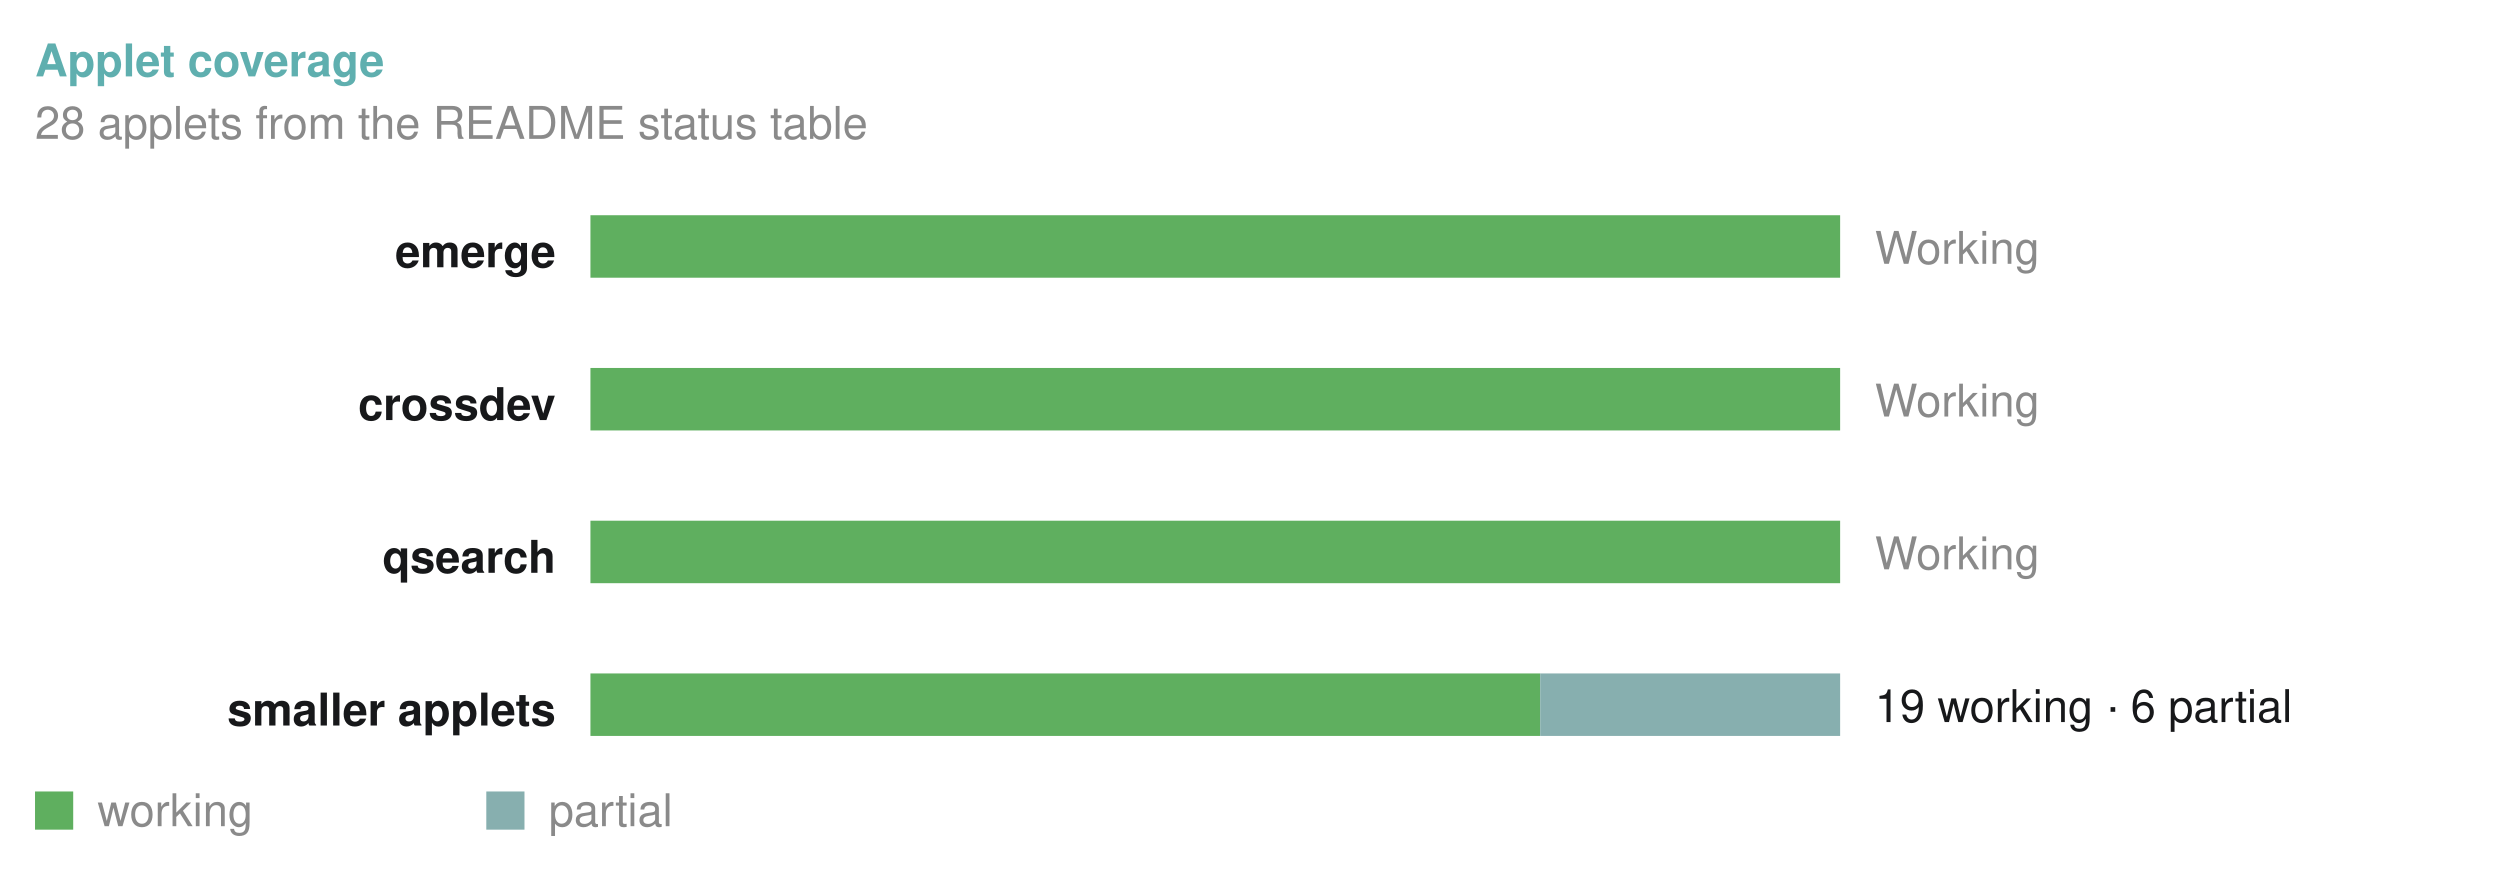
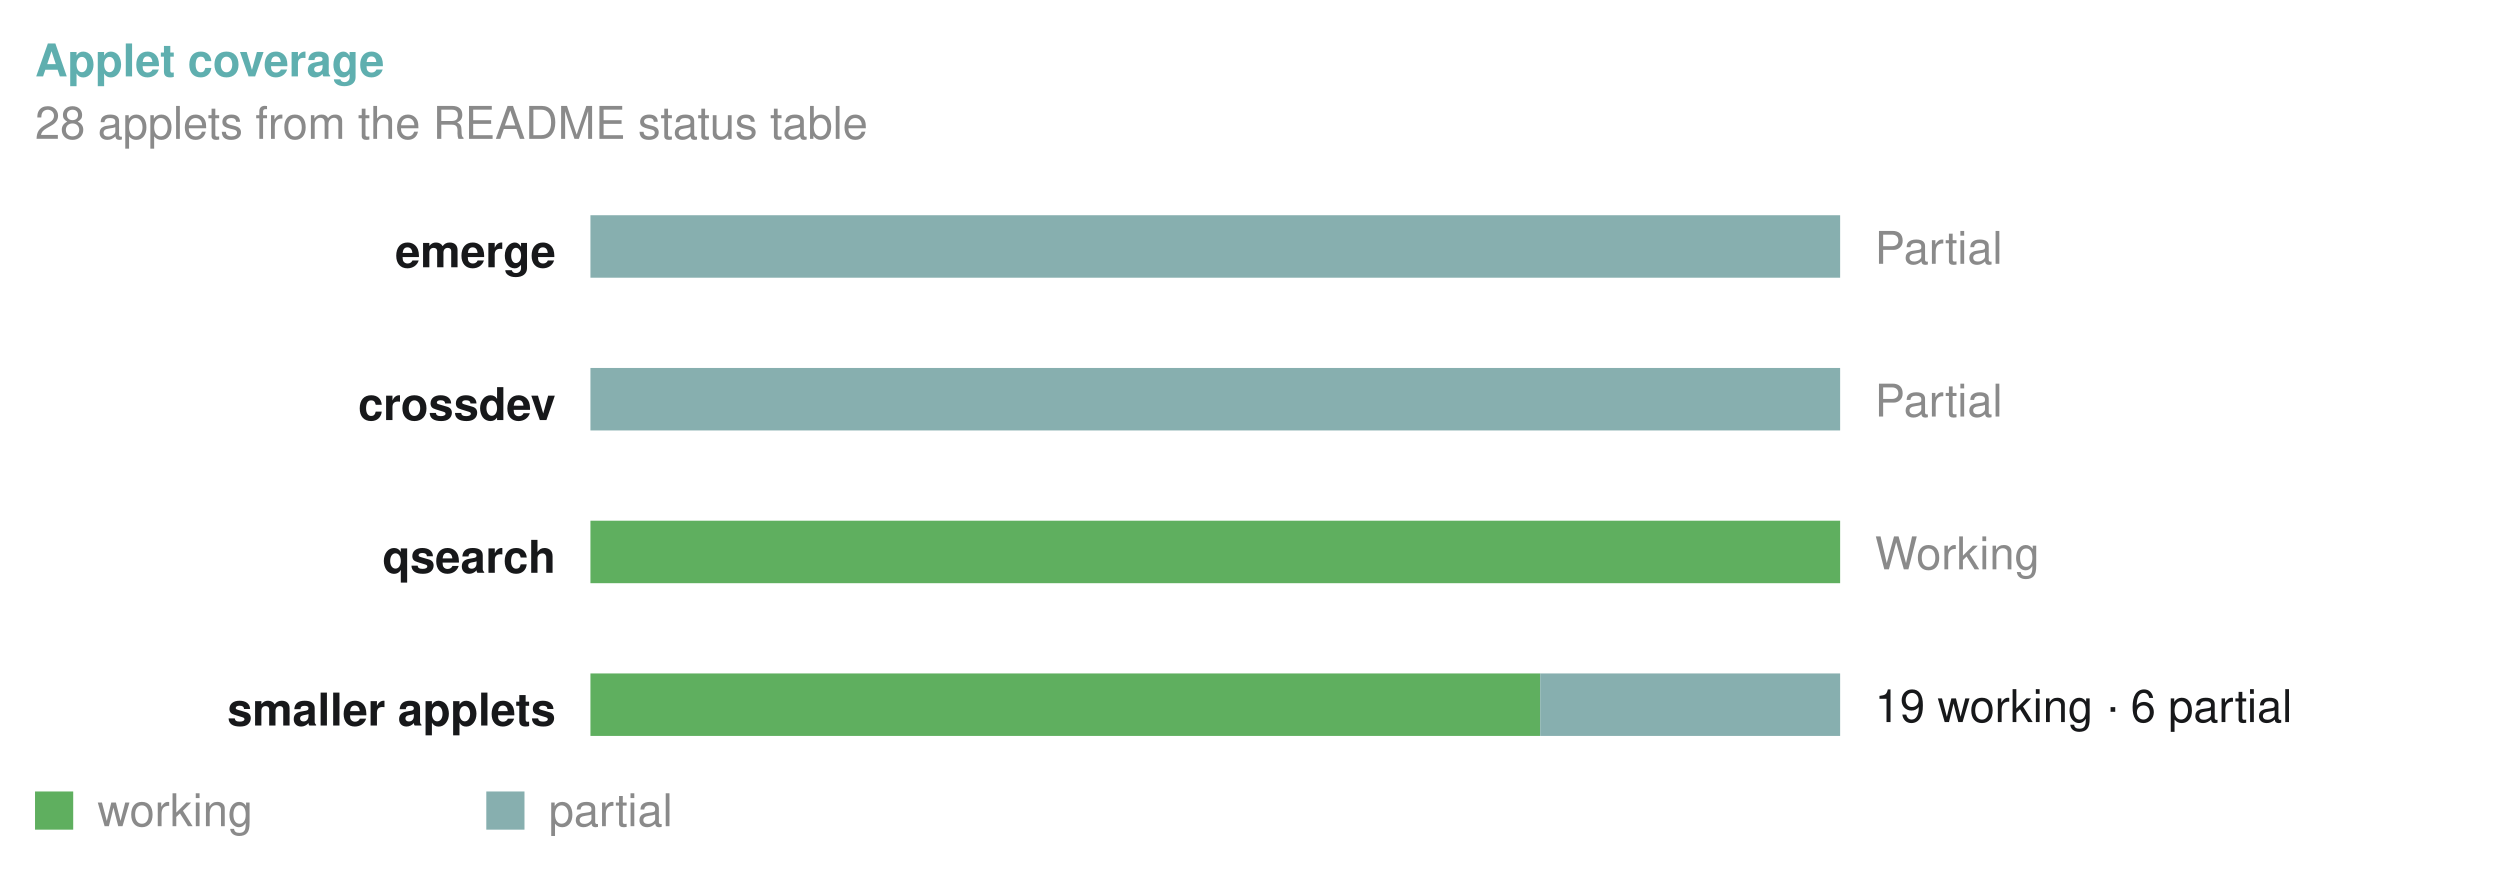
- <svg xmlns="http://www.w3.org/2000/svg" width="1024" height="364" viewBox="0 0 720 256" role="img" aria-label="Applet coverage: 28 applets, 22 working, 6 partial.">
+ <svg xmlns="http://www.w3.org/2000/svg" width="1024" height="364" viewBox="0 0 720 256" role="img" aria-label="Applet coverage: 28 applets, 20 working, 8 partial.">
  <rect width="720" height="256" fill="none" />
  <text x="10.0" y="22" font-family="ui-sans-serif,system-ui,Segoe UI,Helvetica,Arial,sans-serif" font-size="13" fill="#5fafaf" text-anchor="start" font-weight="600">Applet coverage</text>
  <text x="10.0" y="40" font-family="ui-sans-serif,system-ui,Segoe UI,Helvetica,Arial,sans-serif" font-size="13" fill="#8a8a8a" text-anchor="start">28 applets from the README status table</text>
  <text x="160.0" y="77" font-family="ui-sans-serif,system-ui,Segoe UI,Helvetica,Arial,sans-serif" font-size="13" fill="#17181a" text-anchor="end" font-weight="600">emerge</text>
-   <rect x="170" y="62" width="360" height="18" fill="#5faf5f" />
-   <text x="540.0" y="76" font-family="ui-sans-serif,system-ui,Segoe UI,Helvetica,Arial,sans-serif" font-size="13" fill="#8a8a8a" text-anchor="start">Working</text>
+   <rect x="170" y="62" width="360" height="18" fill="#87afaf" />
+   <text x="540.0" y="76" font-family="ui-sans-serif,system-ui,Segoe UI,Helvetica,Arial,sans-serif" font-size="13" fill="#8a8a8a" text-anchor="start">Partial</text>
  <text x="160.0" y="121" font-family="ui-sans-serif,system-ui,Segoe UI,Helvetica,Arial,sans-serif" font-size="13" fill="#17181a" text-anchor="end" font-weight="600">crossdev</text>
-   <rect x="170" y="106" width="360" height="18" fill="#5faf5f" />
-   <text x="540.0" y="120" font-family="ui-sans-serif,system-ui,Segoe UI,Helvetica,Arial,sans-serif" font-size="13" fill="#8a8a8a" text-anchor="start">Working</text>
+   <rect x="170" y="106" width="360" height="18" fill="#87afaf" />
+   <text x="540.0" y="120" font-family="ui-sans-serif,system-ui,Segoe UI,Helvetica,Arial,sans-serif" font-size="13" fill="#8a8a8a" text-anchor="start">Partial</text>
  <text x="160.0" y="165" font-family="ui-sans-serif,system-ui,Segoe UI,Helvetica,Arial,sans-serif" font-size="13" fill="#17181a" text-anchor="end" font-weight="600">qsearch</text>
  <rect x="170" y="150" width="360" height="18" fill="#5faf5f" />
  <text x="540.0" y="164" font-family="ui-sans-serif,system-ui,Segoe UI,Helvetica,Arial,sans-serif" font-size="13" fill="#8a8a8a" text-anchor="start">Working</text>
  <text x="160.0" y="209" font-family="ui-sans-serif,system-ui,Segoe UI,Helvetica,Arial,sans-serif" font-size="13" fill="#17181a" text-anchor="end" font-weight="600">smaller applets</text>
  <rect x="170.0" y="194" width="273.6" height="18" fill="#5faf5f" />
  <rect x="443.6" y="194" width="86.4" height="18" fill="#87afaf" />
  <text x="540.0" y="208" font-family="ui-sans-serif,system-ui,Segoe UI,Helvetica,Arial,sans-serif" font-size="13" fill="#17181a" text-anchor="start">19 working · 6 partial</text>
  <rect x="10" y="228" width="11" height="11" fill="#5faf5f" />
  <text x="28.0" y="238" font-family="ui-sans-serif,system-ui,Segoe UI,Helvetica,Arial,sans-serif" font-size="13" fill="#8a8a8a" text-anchor="start">working</text>
  <rect x="140" y="228" width="11" height="11" fill="#87afaf" />
  <text x="158.0" y="238" font-family="ui-sans-serif,system-ui,Segoe UI,Helvetica,Arial,sans-serif" font-size="13" fill="#8a8a8a" text-anchor="start">partial</text>
</svg>
